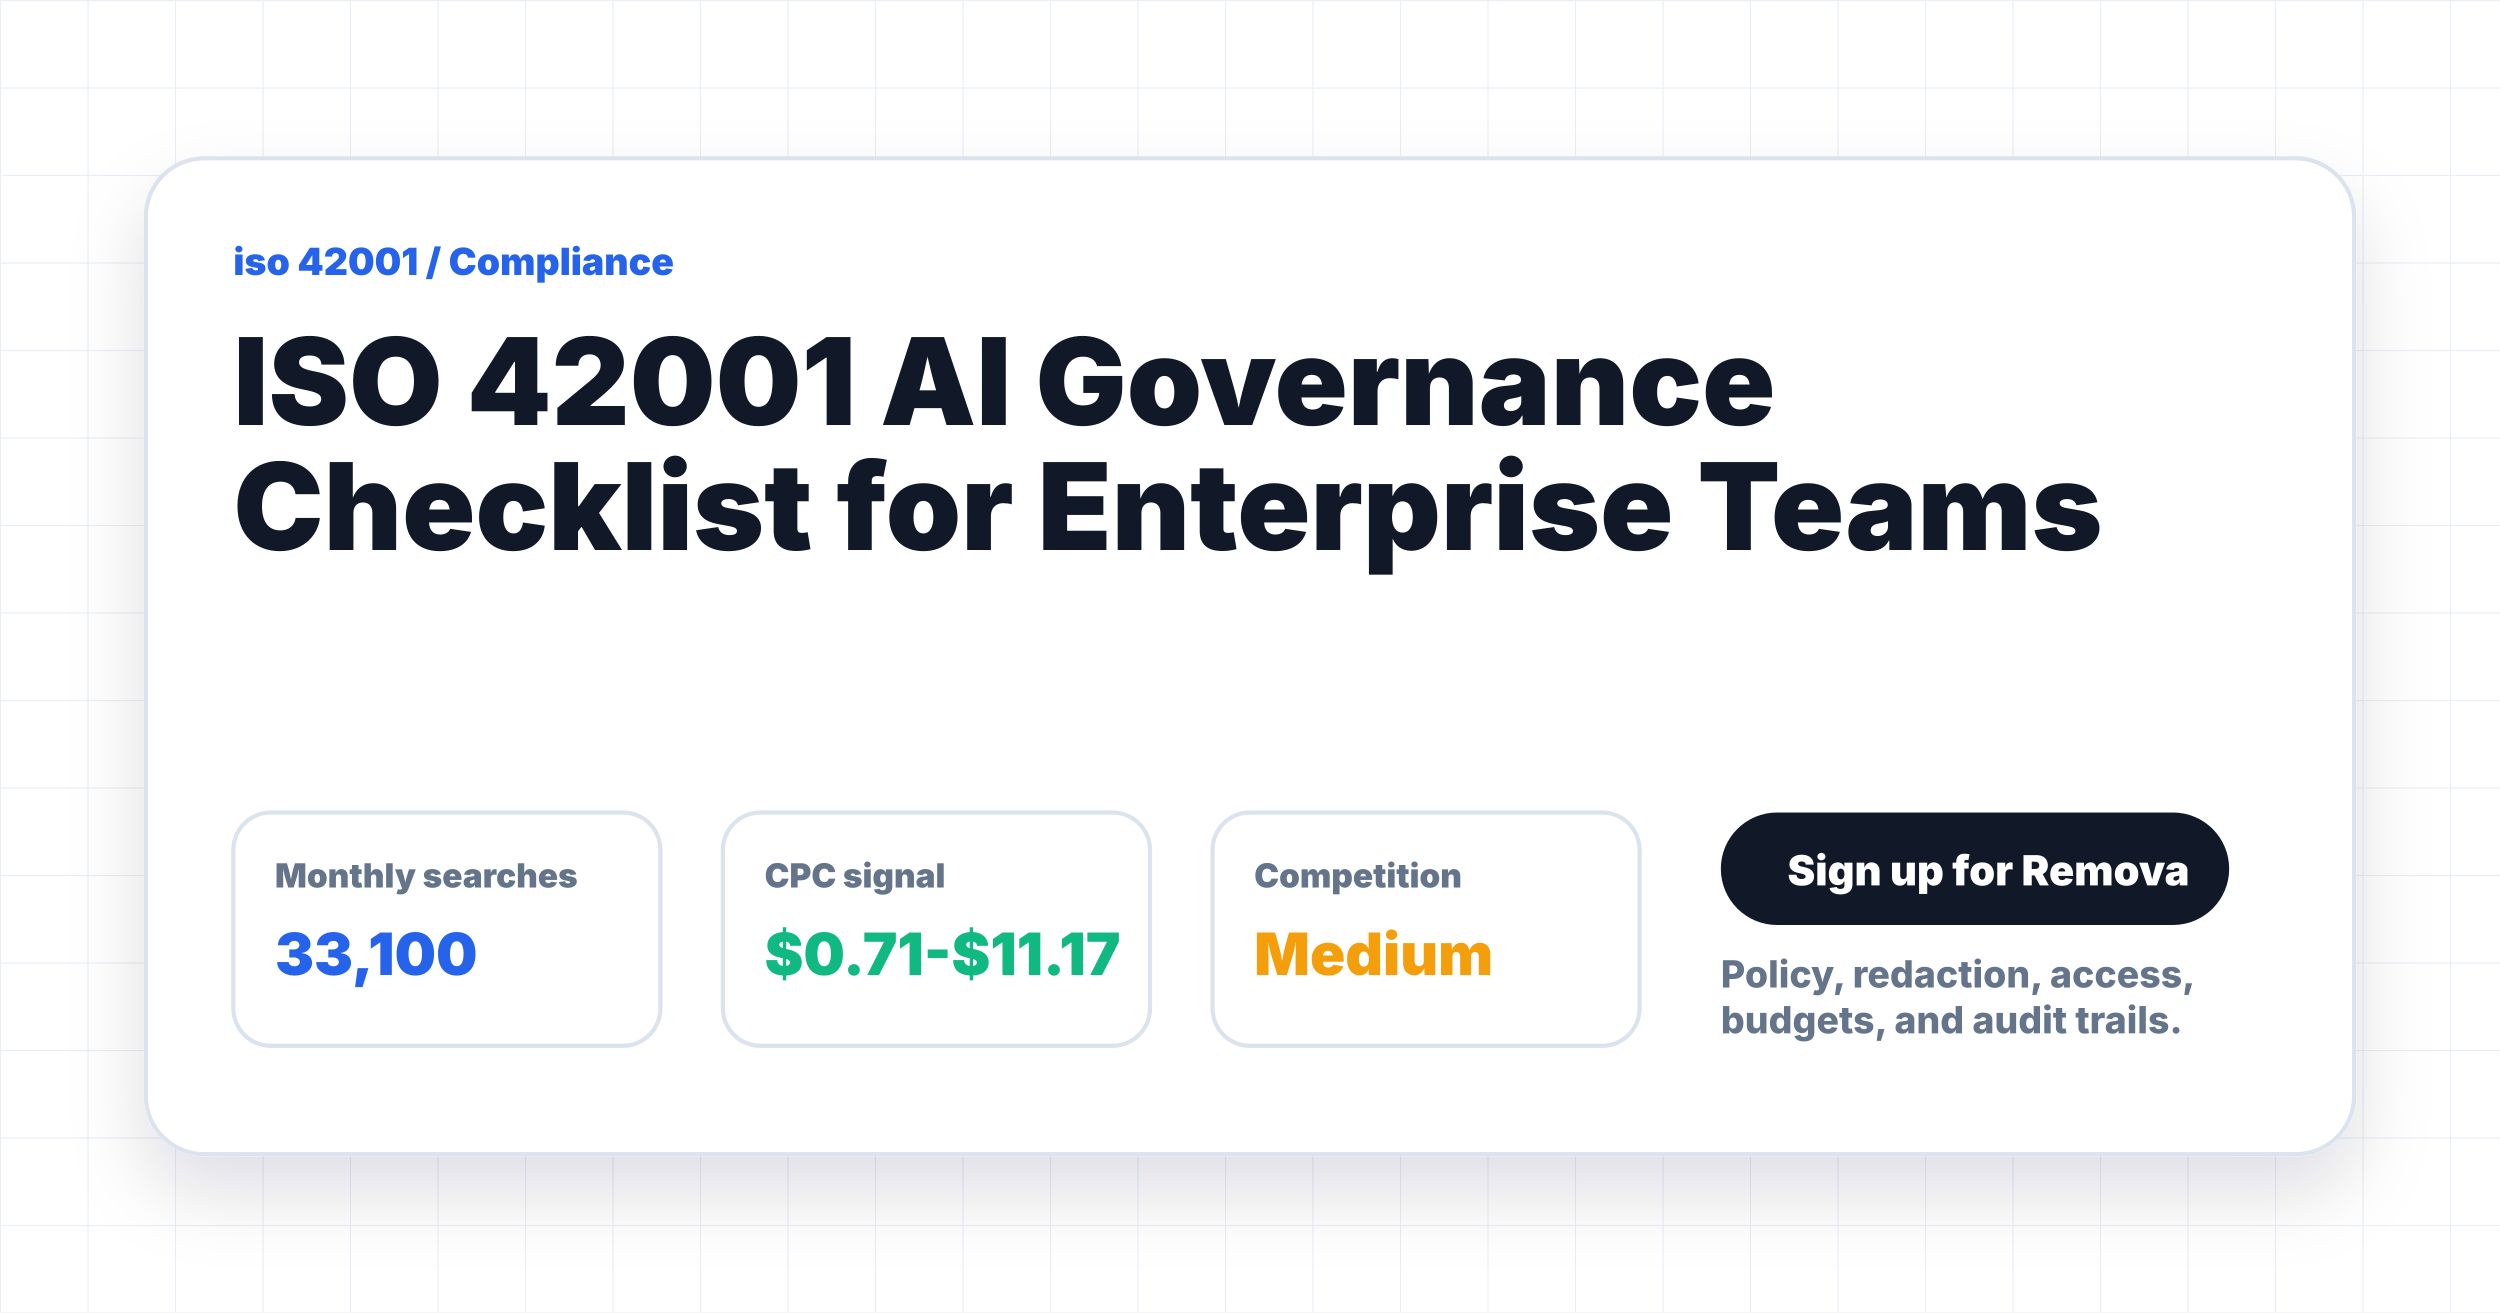
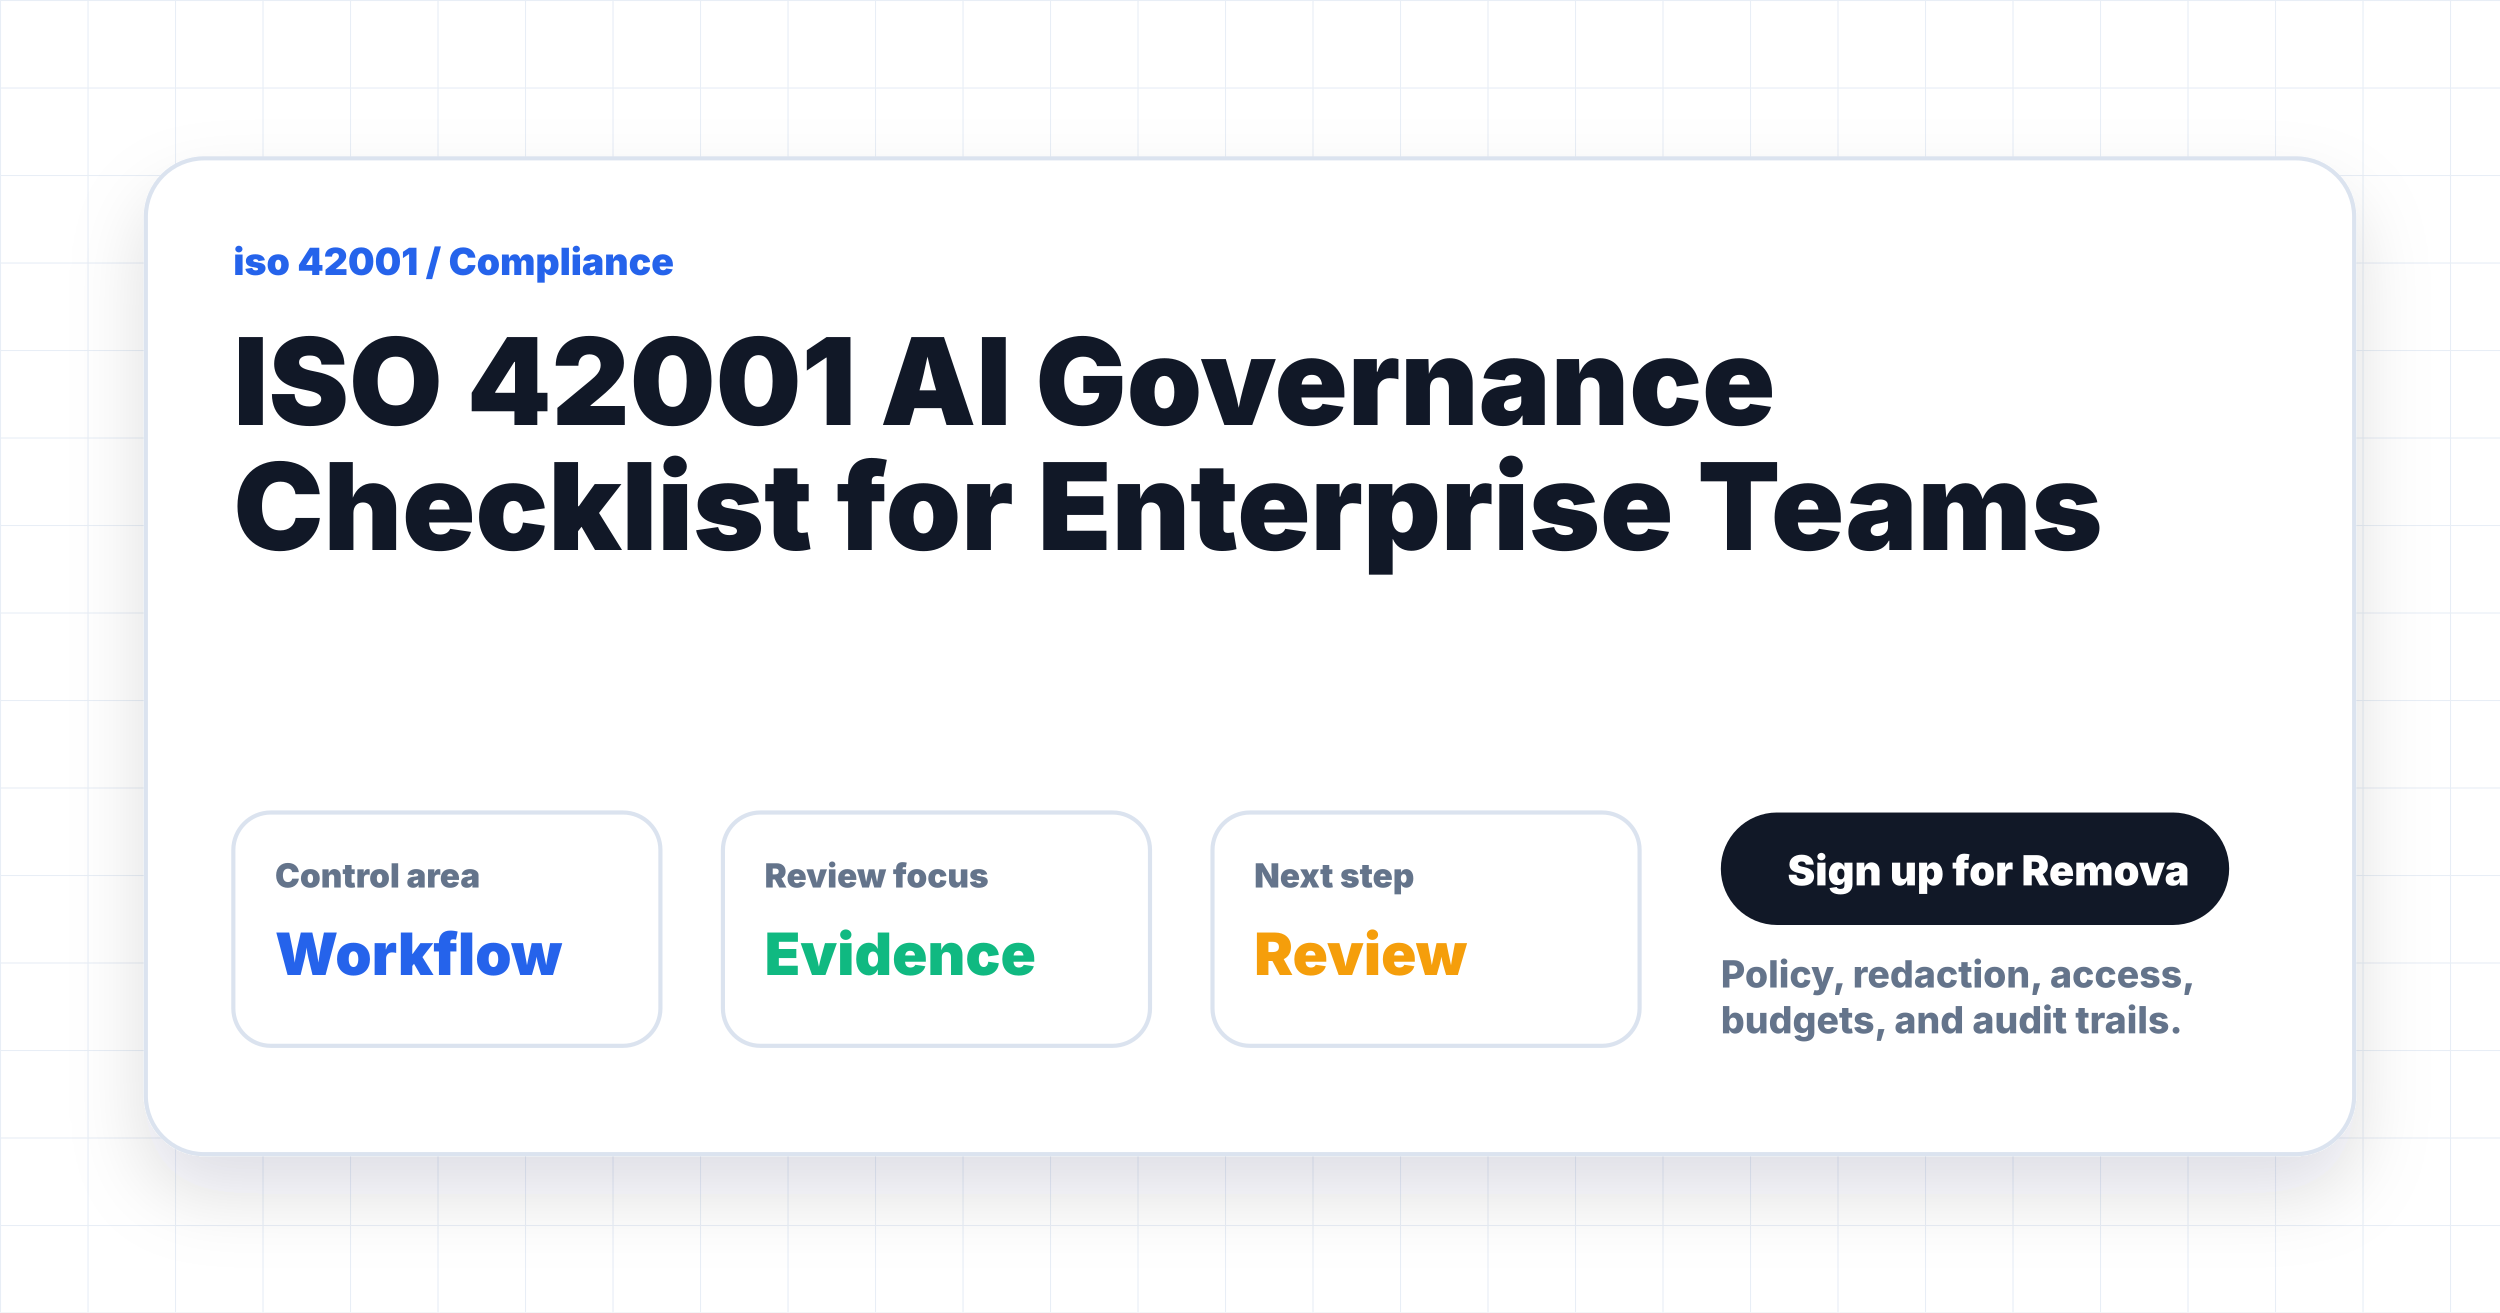
<svg xmlns="http://www.w3.org/2000/svg" width="1200" height="630" viewBox="0 0 1200 630" role="img" aria-label="ISO 42001 AI Governance Checklist for Enterprise Teams">
  <style>
            .eyebrow { font: 900 18px Inter, Arial, sans-serif; letter-spacing: 0; text-transform: uppercase; fill: #2563eb; }
            .title { font: 950 58px Inter, Arial, sans-serif; letter-spacing: 0; fill: #111827; }
            .subtitle { font: 800 24px Inter, Arial, sans-serif; fill: #334155; }
            .body { font: 700 22px Inter, Arial, sans-serif; fill: #475569; }
            .small { font: 800 18px Inter, Arial, sans-serif; fill: #64748b; }
            .label { font: 900 16px Inter, Arial, sans-serif; fill: #64748b; }
            .metric { font: 950 28px Inter, Arial, sans-serif; }
            .node { font: 950 23px Inter, Arial, sans-serif; fill: #111827; }
            .check { font: 800 18px Inter, Arial, sans-serif; fill: #334155; }
        </style>
  <defs>
    <pattern id="grid" width="42" height="42" patternUnits="userSpaceOnUse">
      <path d="M 42 0 L 0 0 0 42" fill="none" stroke="#e8eef6" stroke-width="1" />
    </pattern>
    <filter id="shadow" x="-20%" y="-20%" width="140%" height="150%">
      <feDropShadow dx="0" dy="18" stdDeviation="18" flood-color="#0f172a" flood-opacity="0.13" />
    </filter>
  </defs>
  <rect width="1200" height="630" fill="#ffffff" />
  <rect width="1200" height="630" fill="url(#grid)" />
  <rect x="70" y="76" width="1060" height="478" rx="28" fill="#ffffff" stroke="#dbe3ef" stroke-width="2" filter="url(#shadow)" />
  <text class="eyebrow" x="112" y="132">iso 42001 / Compliance</text>
  <text class="title" x="112" y="204">
    <tspan x="112" dy="0">ISO 42001 AI Governance</tspan>
    <tspan x="112" dy="60">Checklist for Enterprise Teams</tspan>
  </text>
  <rect x="112" y="390" width="205" height="112" rx="18" fill="#ffffff" stroke="#dbe3ef" stroke-width="2" />
-   <text class="label" x="132" y="426">Monthly searches</text>
-   <text class="metric" x="132" y="468" fill="#2563eb">33,100</text>
+   <text class="label" x="132" y="426">Control area</text>
+   <text class="metric" x="132" y="468" fill="#2563eb">Workflow</text>
  <rect x="347" y="390" width="205" height="112" rx="18" fill="#ffffff" stroke="#dbe3ef" stroke-width="2" />
-   <text class="label" x="367" y="426">CPC signal</text>
-   <text class="metric" x="367" y="468" fill="#10b981">$0.71-$11.17</text>
+   <text class="label" x="367" y="426">Review focus</text>
+   <text class="metric" x="367" y="468" fill="#10b981">Evidence</text>
  <rect x="582" y="390" width="205" height="112" rx="18" fill="#ffffff" stroke="#dbe3ef" stroke-width="2" />
-   <text class="label" x="602" y="426">Competition</text>
-   <text class="metric" x="602" y="468" fill="#f59e0b">Medium</text>
+   <text class="label" x="602" y="426">Next step</text>
+   <text class="metric" x="602" y="468" fill="#f59e0b">Review</text>
  <rect x="826" y="390" width="244" height="54" rx="27" fill="#111827" />
  <text x="858" y="425" style="font: 950 20px Inter, Arial, sans-serif; fill: #ffffff;">Sign up for Remova</text>
  <text class="small" x="826" y="474">
    <tspan x="826" dy="0">Policy, redaction, access,</tspan>
    <tspan x="826" dy="22">budgets, and audit trails.</tspan>
  </text>
</svg>
